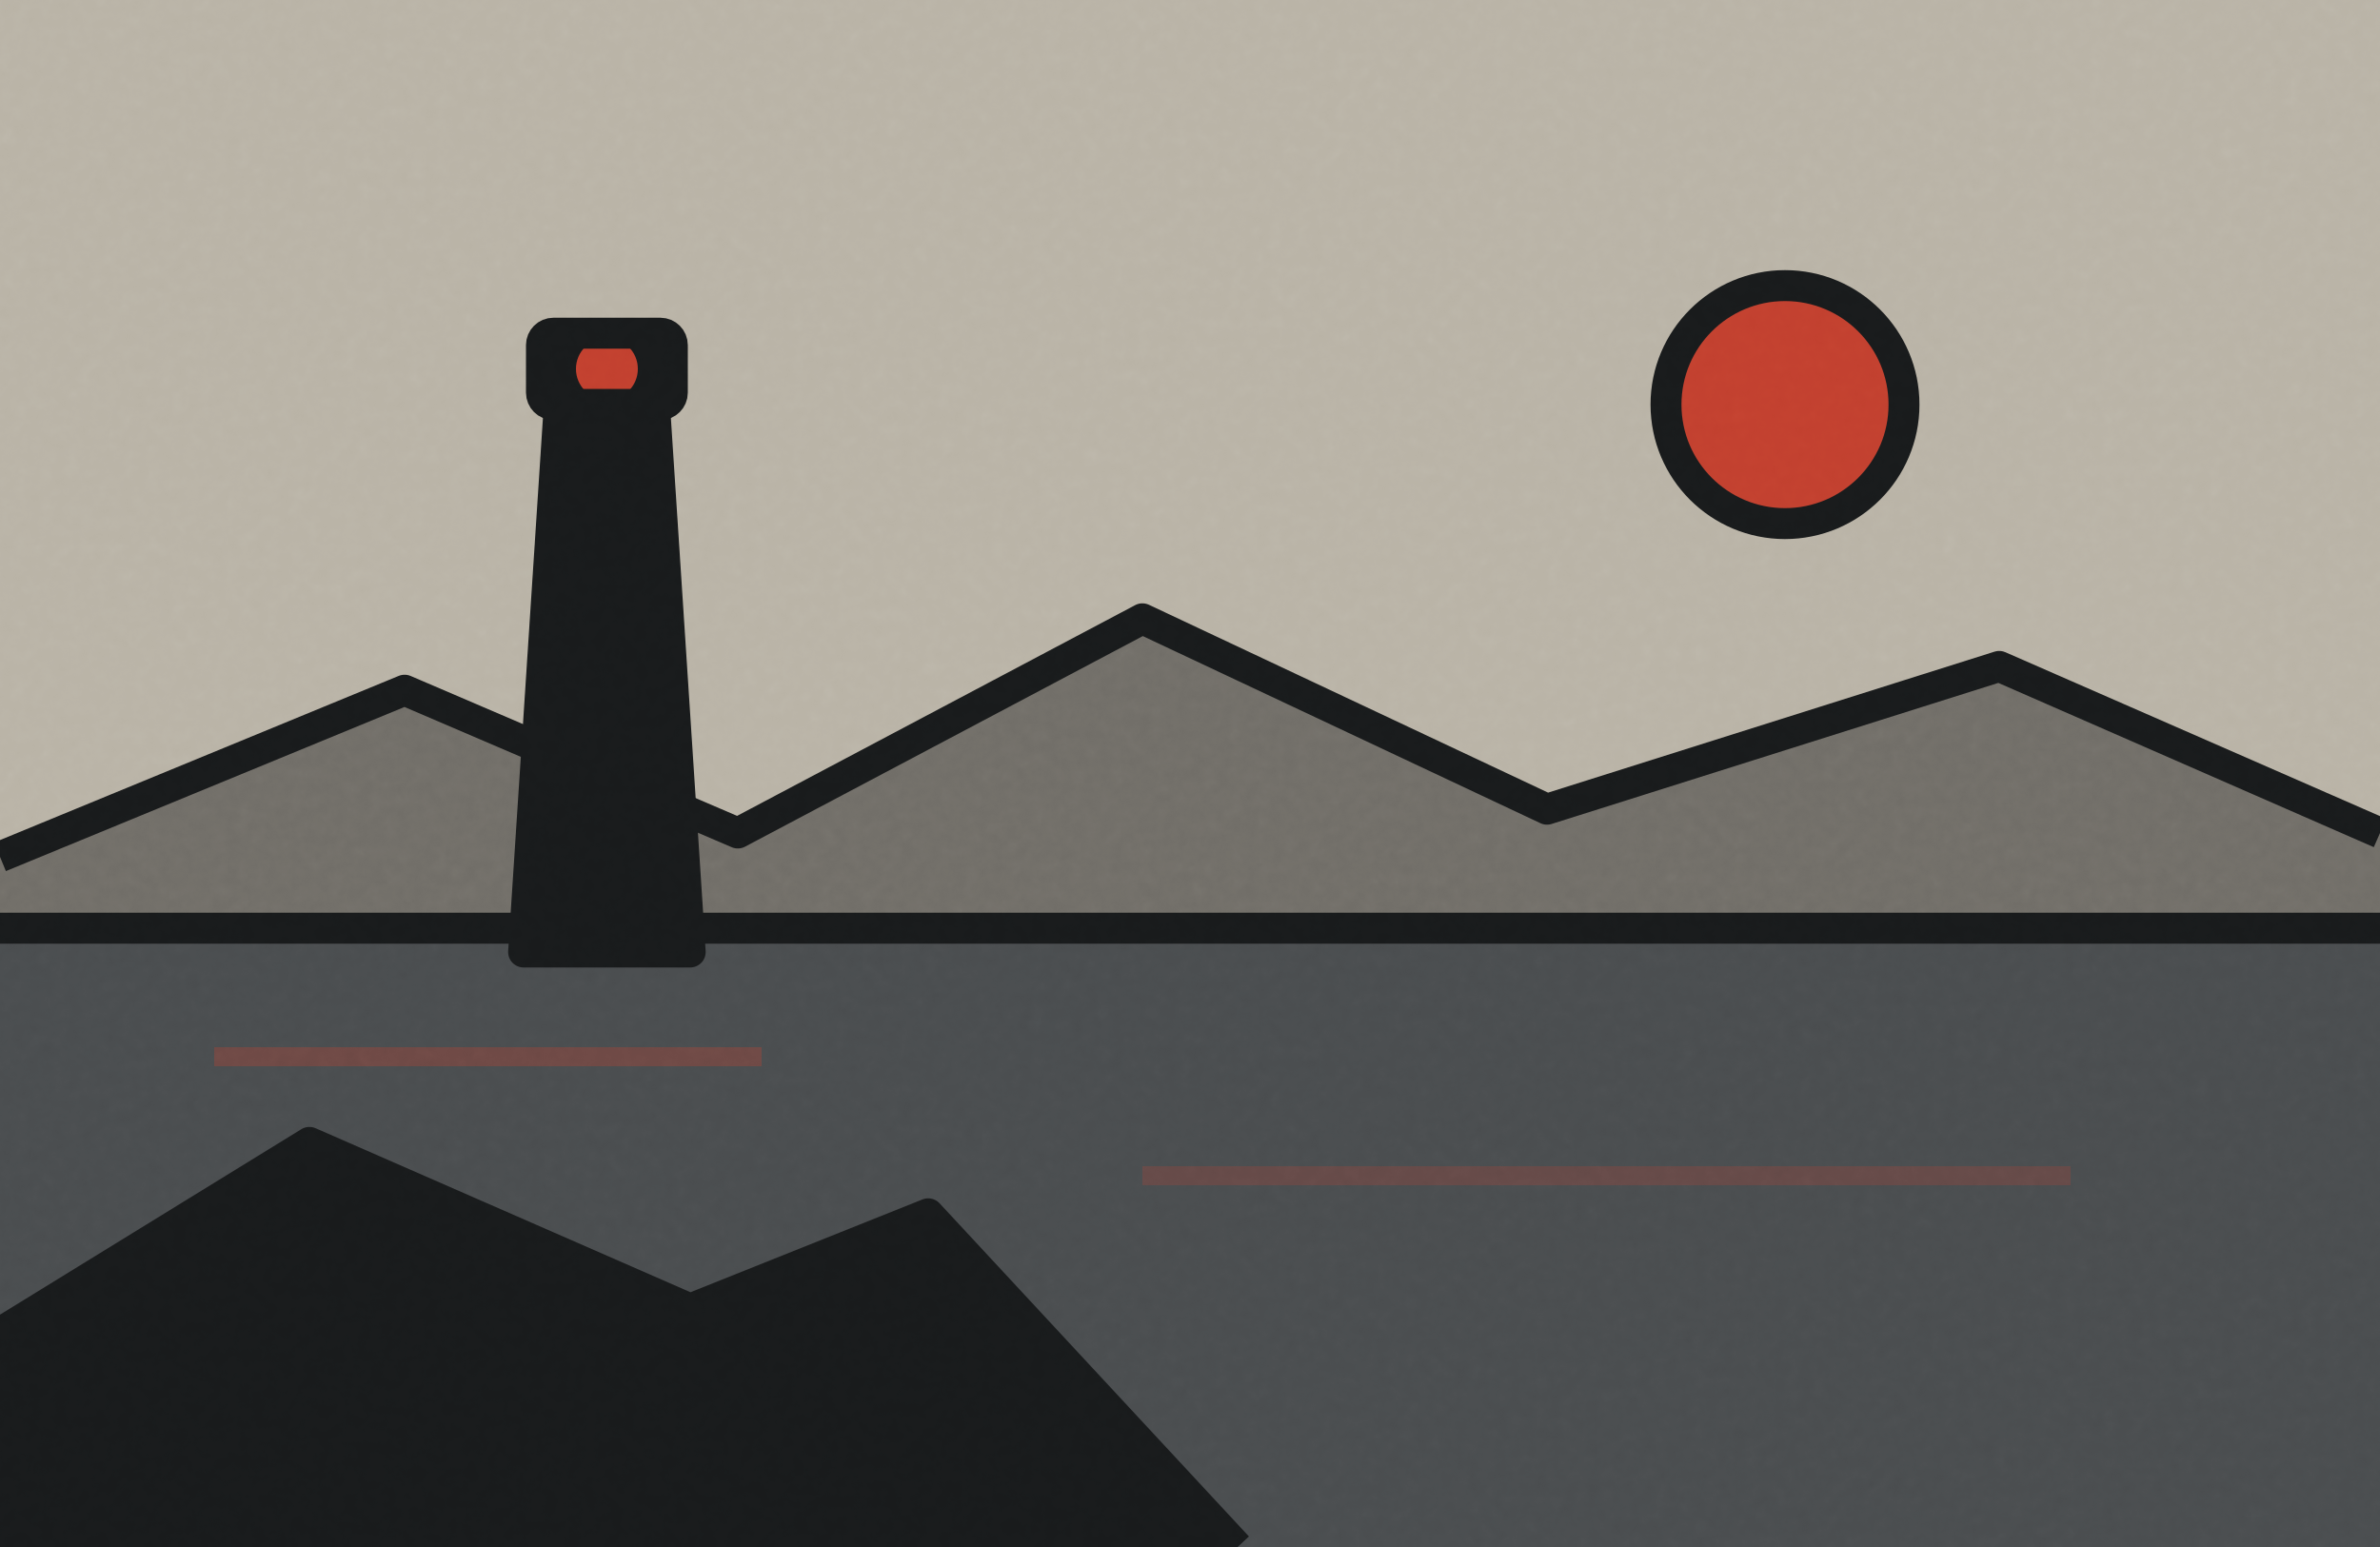
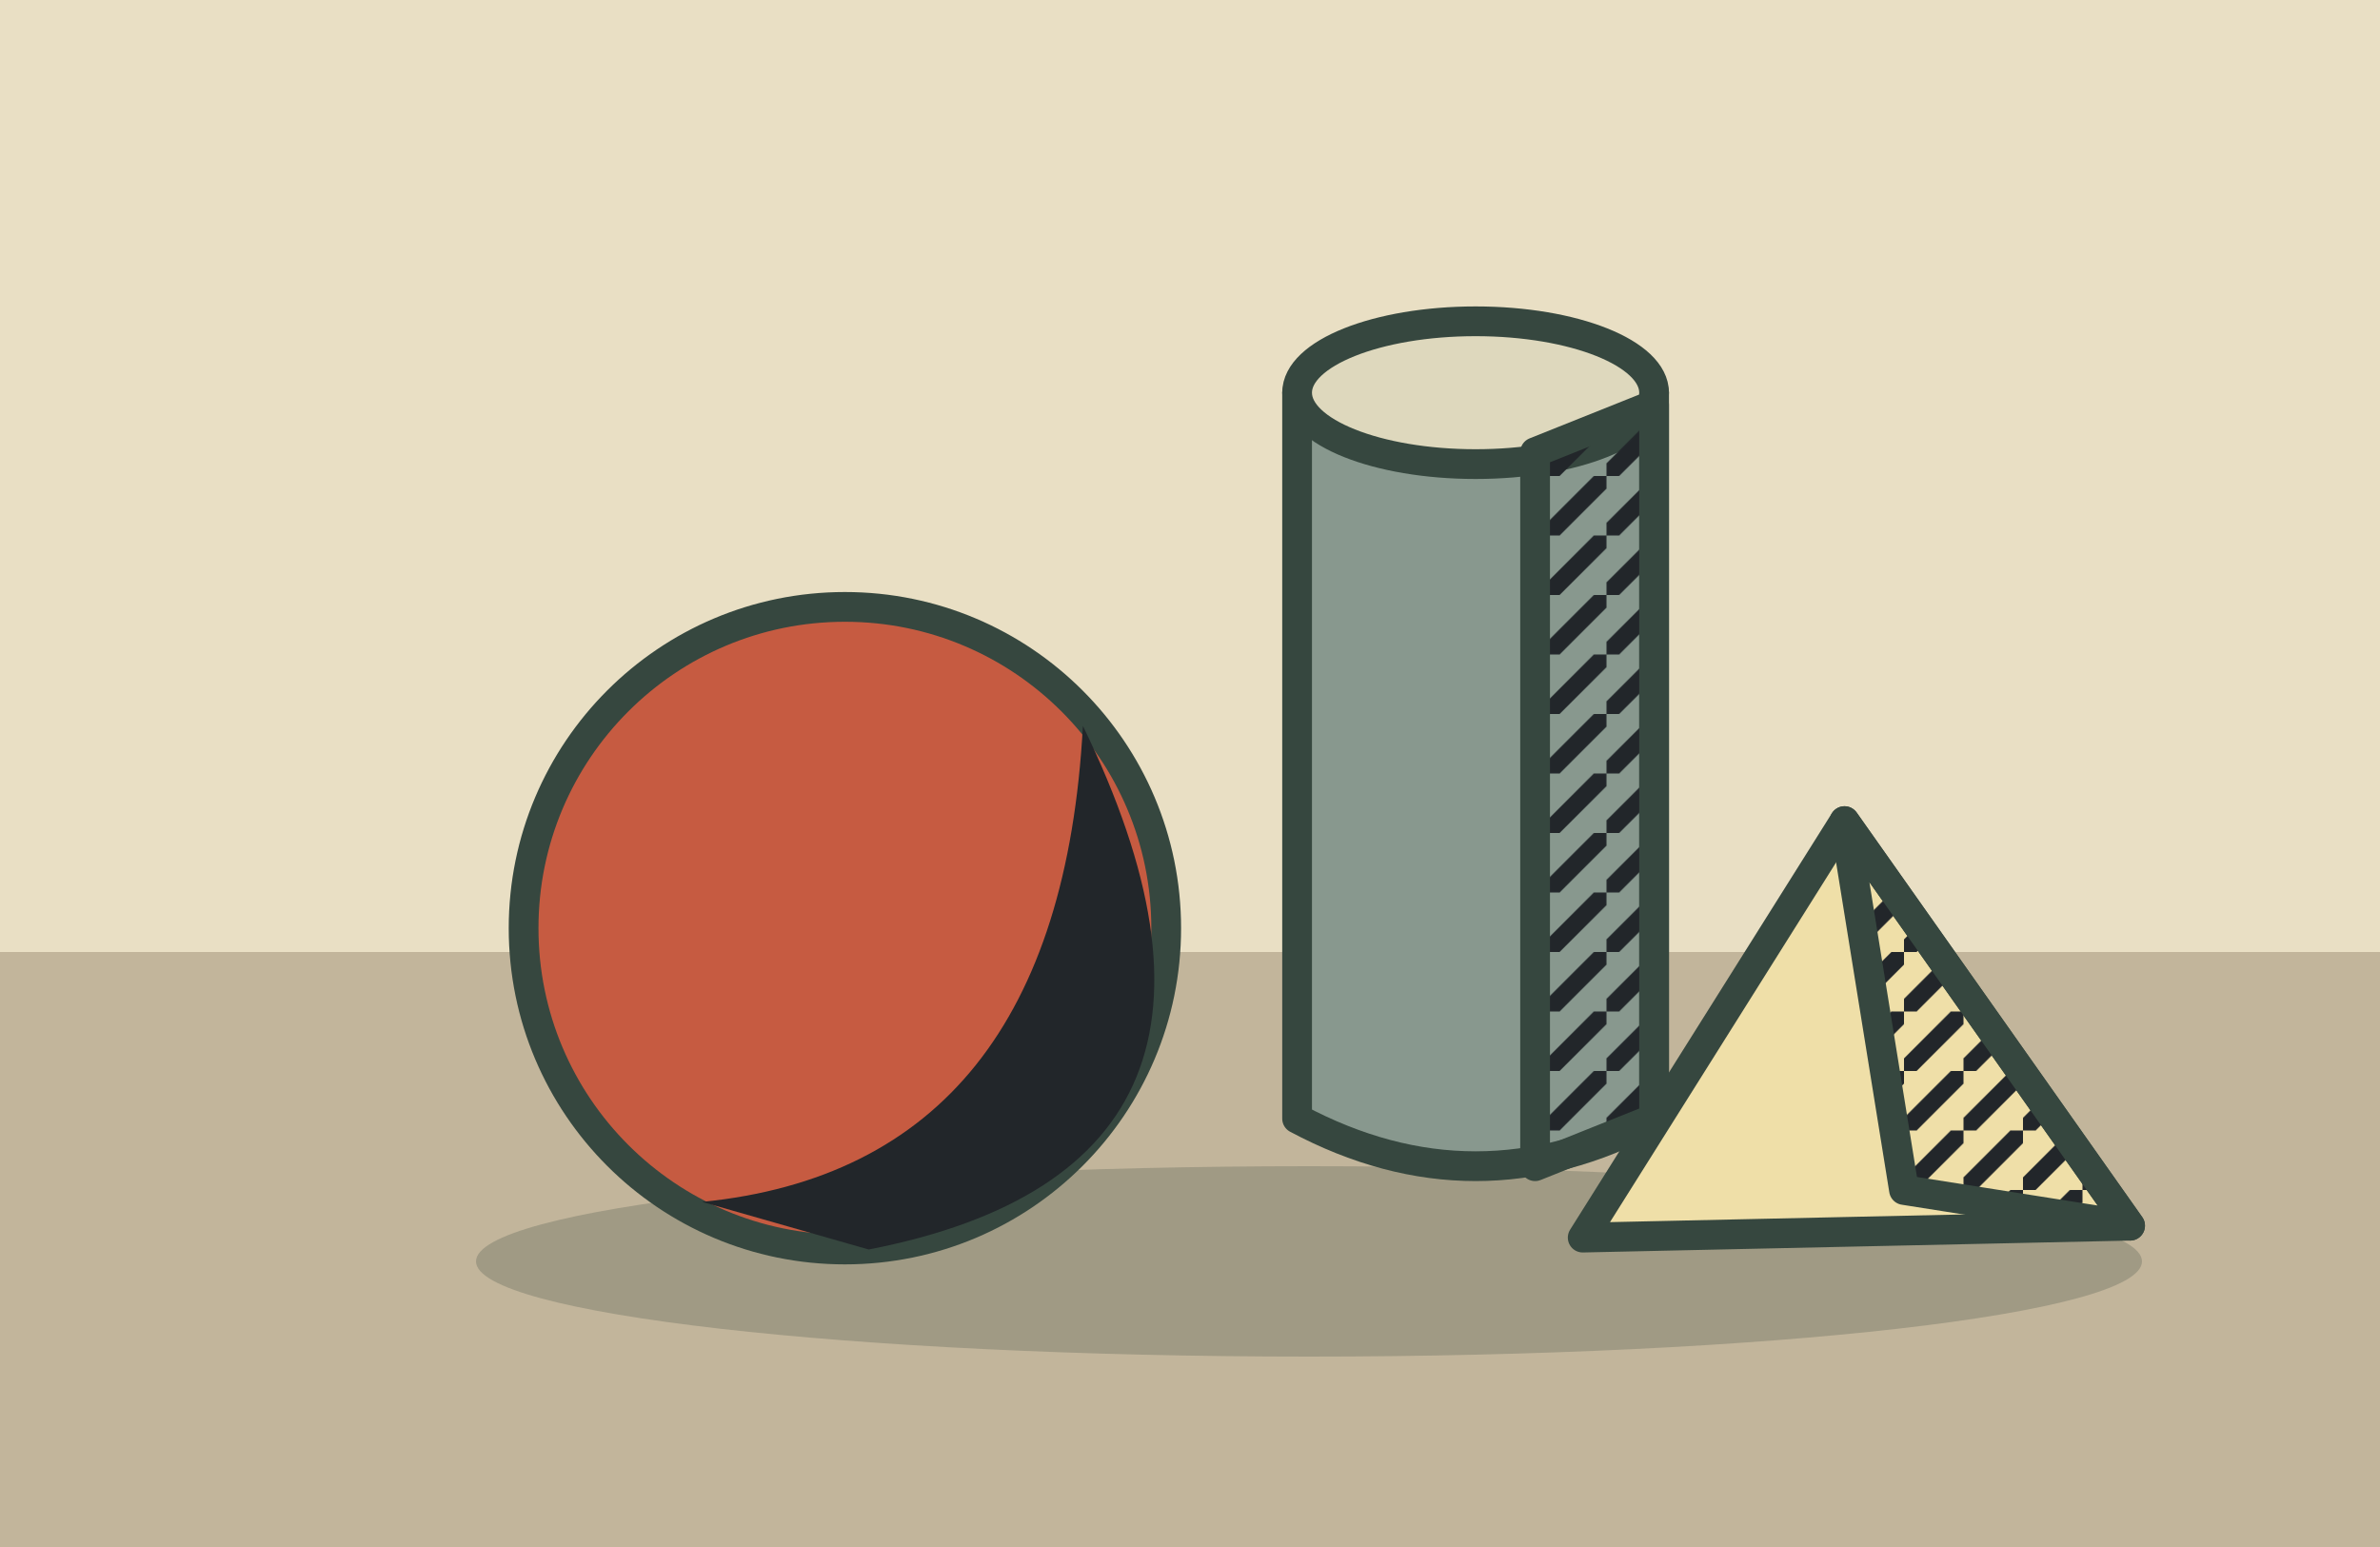
<svg xmlns="http://www.w3.org/2000/svg" viewBox="0 0 200 130" preserveAspectRatio="xMidYMid slice">
  <defs>
-     <filter id="grga4">
-       <feTurbulence type="fractalNoise" baseFrequency="0.9" numOctaves="3" />
-       <feColorMatrix type="saturate" values="0" />
-     </filter>
+     <pattern id="hatch" width="5" height="5" patternUnits="userSpaceOnUse">
+       <path d="M0 5L5 0" stroke="#22262a" stroke-width="1.5" />
+     </pattern>
  </defs>
-   <rect width="200" height="130" fill="#b9b3a6" />
-   <circle cx="150" cy="34" r="10" fill="#c2402f" />
-   <rect x="0" y="52" width="200" height="26" fill="#b9b3a6" opacity=".45" />
-   <polygon points="0,72 34,58 62,70 96,52 130,68 168,56 200,70 200,82 0,82" fill="#191b1c" opacity=".45" />
-   <rect x="0" y="78" width="200" height="52" fill="#4a4d4f" />
-   <rect x="18" y="88" width="46" height="1.6" fill="#c2402f" opacity="0.3" />
-   <rect x="96" y="98" width="78" height="1.6" fill="#c2402f" opacity="0.22" />
-   <rect x="18" y="110" width="34" height="1.6" fill="#c2402f" opacity="0.16" />
-   <polygon points="44,80 47,34 55,34 58,80" fill="#191b1c" />
-   <rect x="45.5" y="28" width="11" height="6" rx="1" fill="#191b1c" />
-   <circle cx="51" cy="31" r="2.6" fill="#c2402f" />
-   <polygon points="0,112 26,96 58,110 78,102 104,130 0,130" fill="#191b1c" />
-   <g fill="none" stroke="#191b1c" stroke-width="2.6" stroke-linejoin="round">
-     <polygon points="44,80 47,34 55,34 58,80" />
-     <rect x="45.5" y="28" width="11" height="6" rx="1" />
-     <polyline points="0,112 26,96 58,110 78,102 104,130" />
-     <polyline points="0,78 200,78" />
-     <polyline points="0,72 34,58 62,70 96,52 130,68 168,56 200,70" />
-     <circle cx="150" cy="34" r="10" />
+   <rect width="200" height="130" fill="#e9dfc4" />
+   <path d="M0 80H200V130H0Z" fill="#c2b59b" />
+   <ellipse cx="110" cy="106" rx="70" ry="8" fill="#293b34" opacity=".22" />
+   <g stroke="#36473f" stroke-width="2.5" stroke-linejoin="round">
+     <path d="M109 33H139V94Q124 102 109 94Z" fill="#88988e" />
+     <ellipse cx="124" cy="33" rx="15" ry="6" fill="#ded8bd" />
+     <circle cx="71" cy="78" r="27" fill="#c65b41" />
+     <path d="M91 61Q109 98 73 105L59 101Q89 98 91 61" fill="#22262a" stroke="none" />
+     <path d="M133 104L155 69L179 103Z" fill="#efdfa8" />
+     <path d="M155 69L160 100L179 103Z" fill="url(#hatch)" />
+     <path d="M129 38L139 34V94L129 98Z" fill="url(#hatch)" />
  </g>
-   <rect width="200" height="130" filter="url(#grga4)" opacity="0.09" style="mix-blend-mode:overlay" />
</svg>
